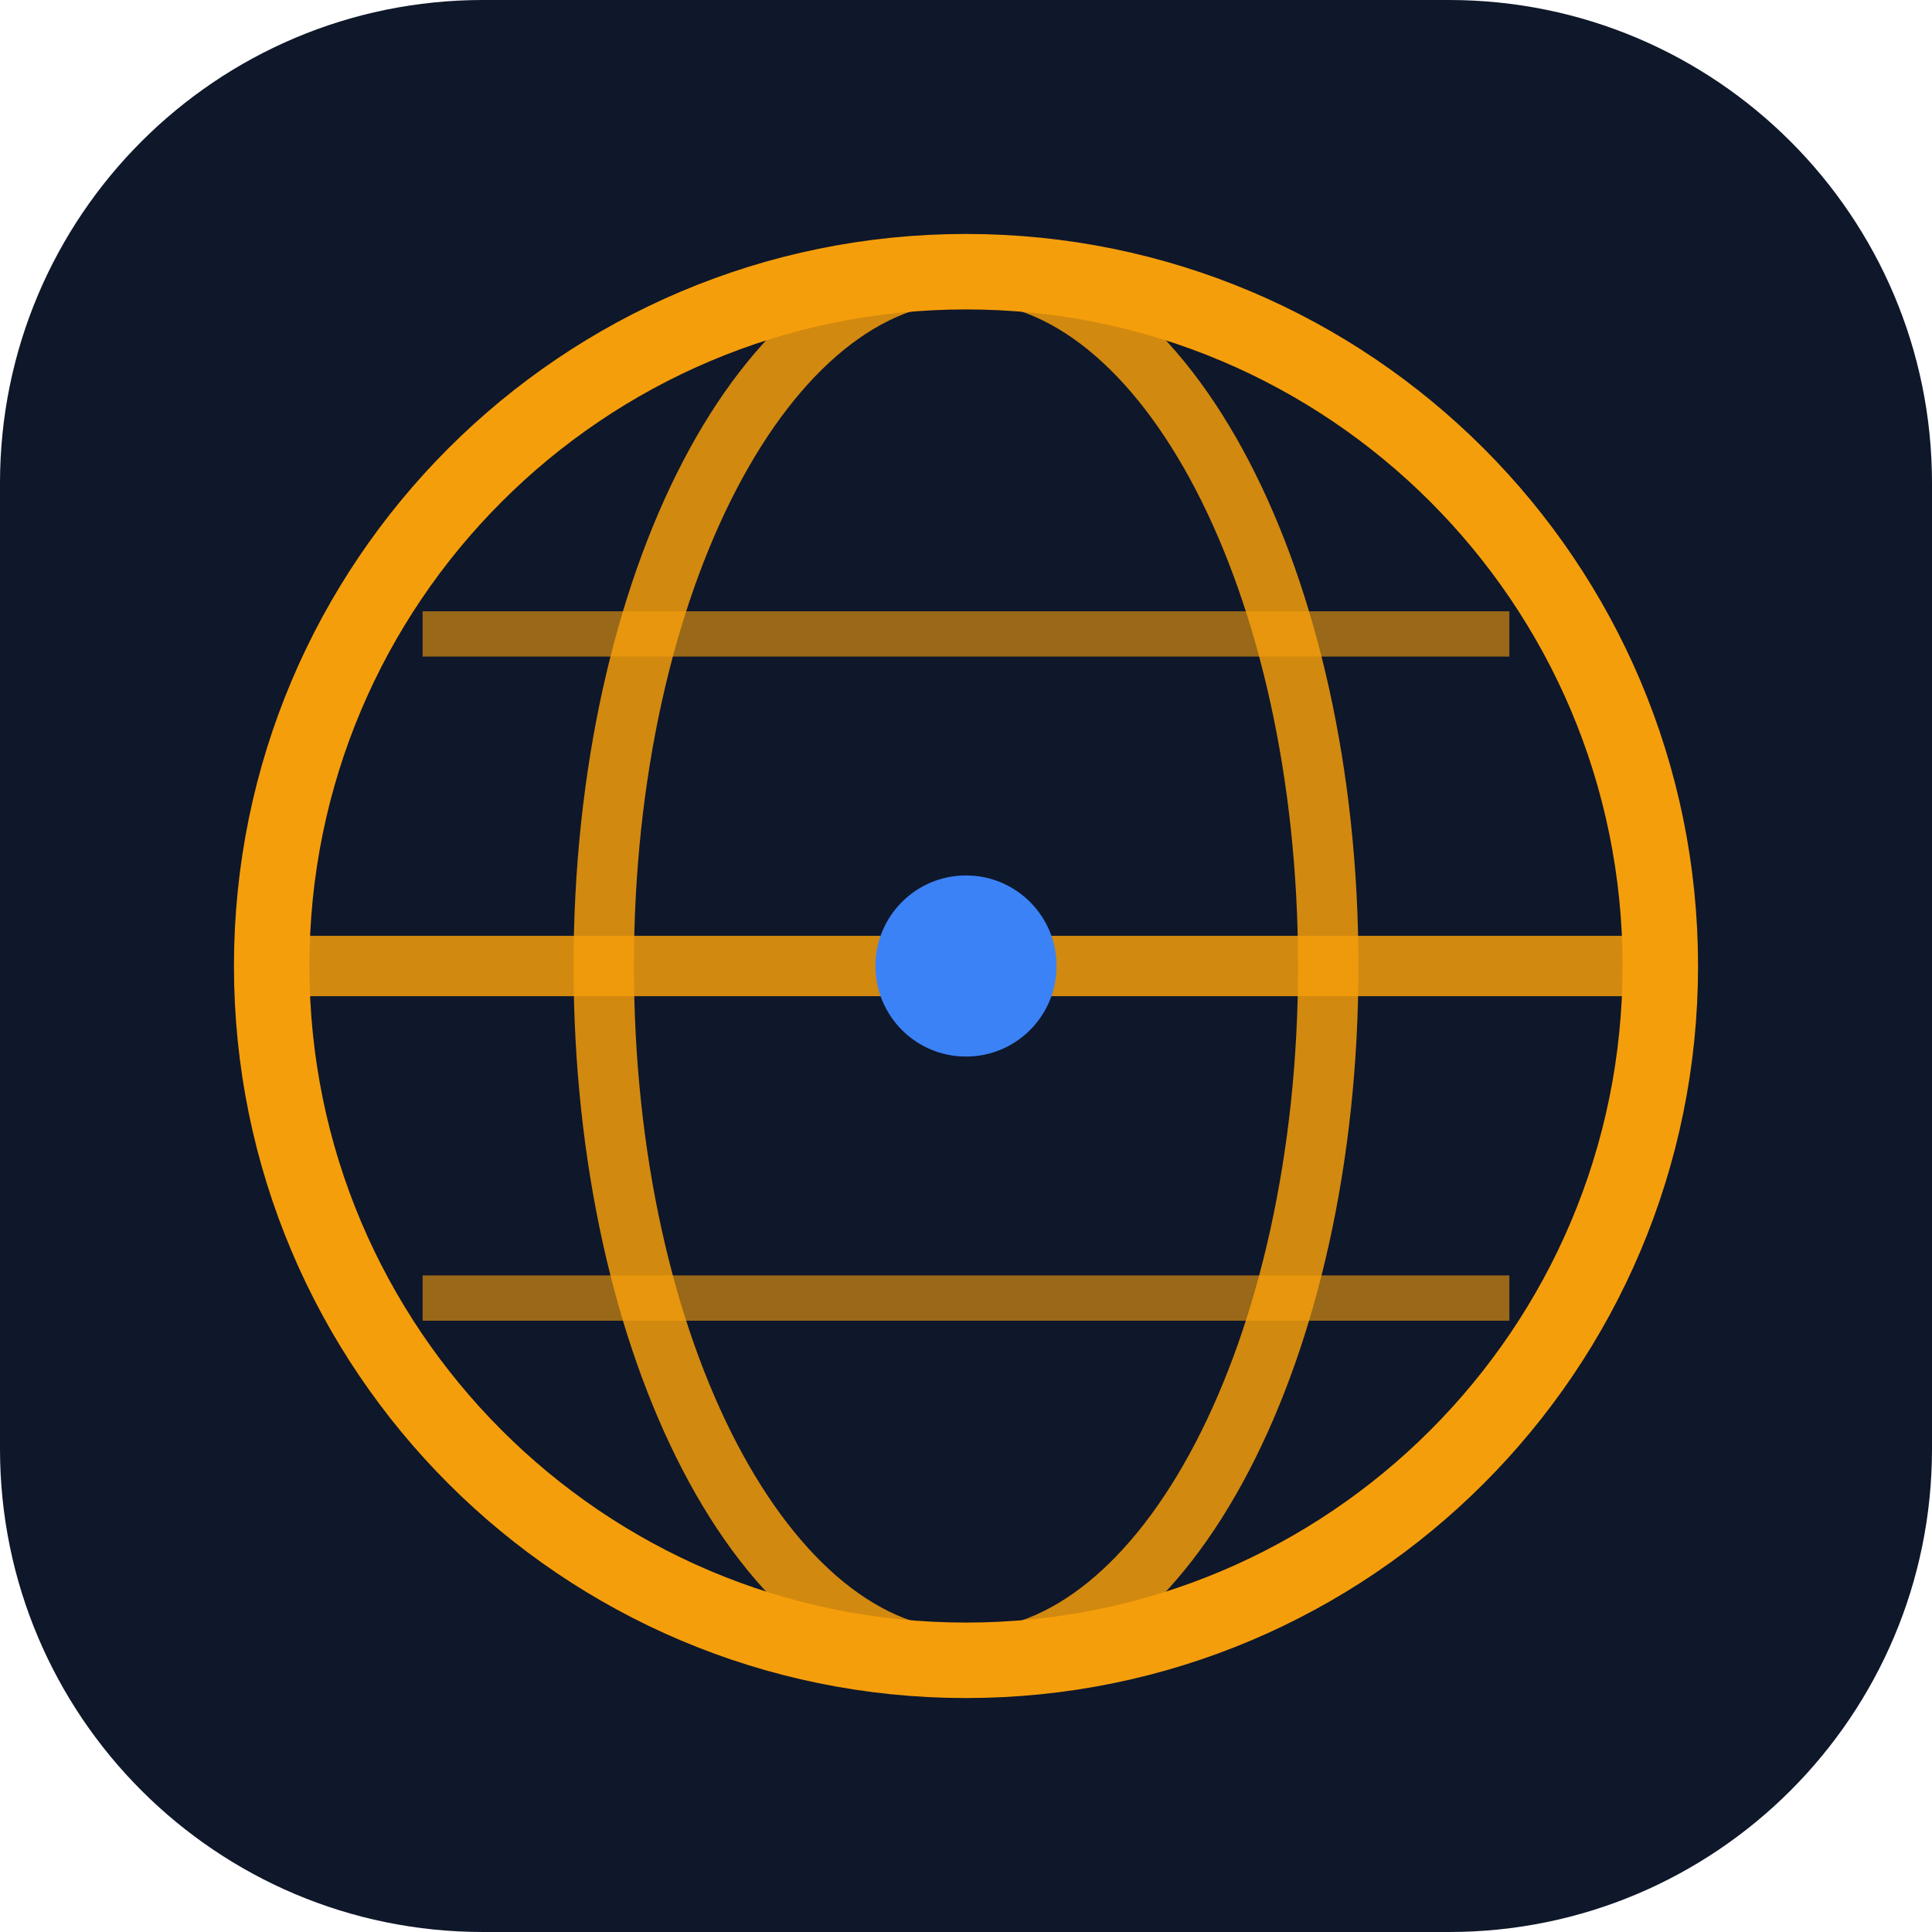
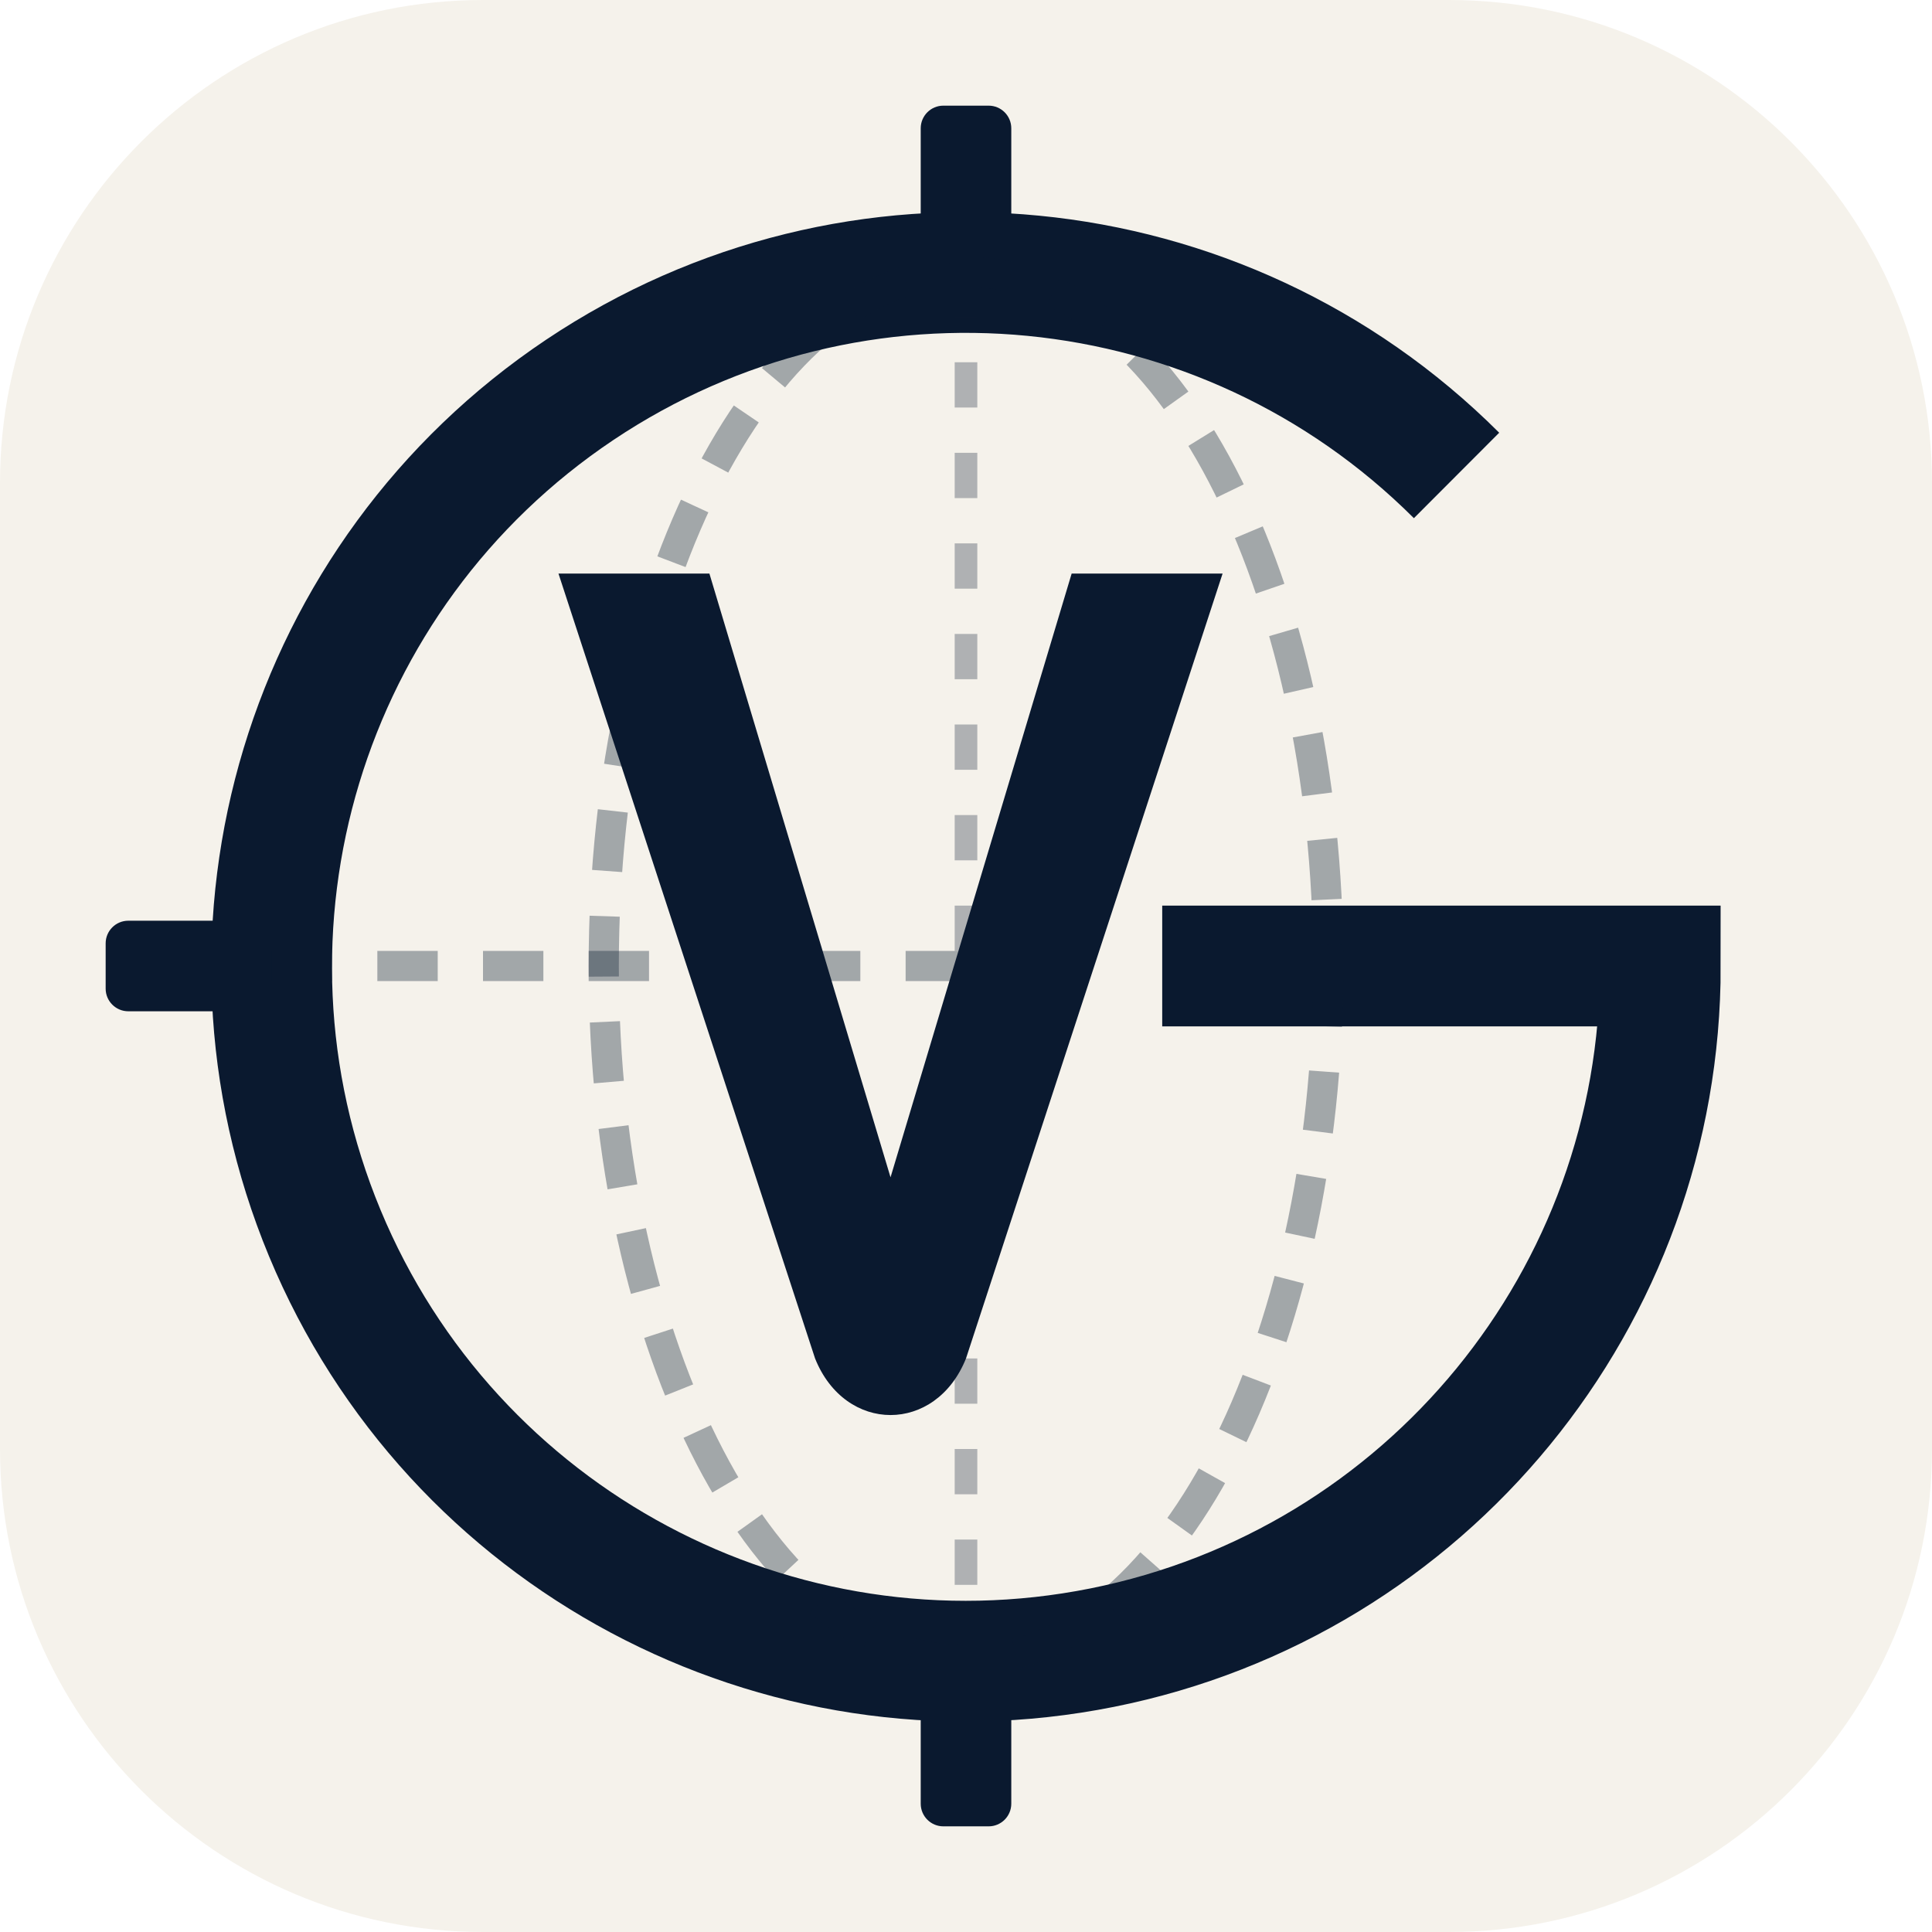
- <svg xmlns="http://www.w3.org/2000/svg" viewBox="0 0 64 64" fill="none">
-   <rect width="64" height="64" rx="16" fill="#0f172a" />
-   <circle cx="32" cy="32" r="23" stroke="#f59e0b" stroke-width="2.5" stroke-dasharray="1 0" />
-   <ellipse cx="32" cy="32" rx="12" ry="23" stroke="#f59e0b" stroke-width="2" opacity="0.85" />
-   <line x1="9" y1="32" x2="55" y2="32" stroke="#f59e0b" stroke-width="2" opacity="0.85" />
-   <line x1="14" y1="21" x2="50" y2="21" stroke="#f59e0b" stroke-width="1.5" opacity="0.6" />
-   <line x1="14" y1="43" x2="50" y2="43" stroke="#f59e0b" stroke-width="1.5" opacity="0.6" />
-   <circle cx="32" cy="32" r="3" fill="#3b82f6" />
+ <svg xmlns="http://www.w3.org/2000/svg" viewBox="0 0 64 64" width="64" height="64" role="img" aria-label="VitaleGeo">
+   <rect width="64" height="64" rx="16" fill="#F5F2EB" />
+   <g transform="translate(32, 32) scale(0.25) translate(-128, -128)">
+     <path fill="none" stroke="#0A192F" stroke-width="16" stroke-linecap="butt" stroke-linejoin="miter" d="       M 193 63       A 92 92 0 1 0 220 128       L 154 128     " />
+     <rect x="122" y="14" width="12" height="20" rx="3" fill="#0A192F" />
+     <rect x="122" y="222" width="12" height="20" rx="3" fill="#0A192F" />
+     <rect x="14" y="122" width="20" height="12" rx="3" fill="#0A192F" />
+     <ellipse cx="128" cy="128" rx="48" ry="92" fill="none" stroke="#0A192F" stroke-width="4" stroke-dasharray="8 6" opacity="0.35" />
+     <line x1="128" y1="36" x2="128" y2="220" stroke="#0A192F" stroke-width="3" stroke-dasharray="6 6" opacity="0.3" />
+     <line x1="36" y1="128" x2="136" y2="128" stroke="#0A192F" stroke-width="4" stroke-dasharray="8 6" opacity="0.35" />
+     <path fill="#0A192F" d="       M 74 76       L 94 76       L 118 156       L 142 76       L 162 76       L 128 180       C 124 190 112 190 108 180       Z     " />
+   </g>
</svg>
